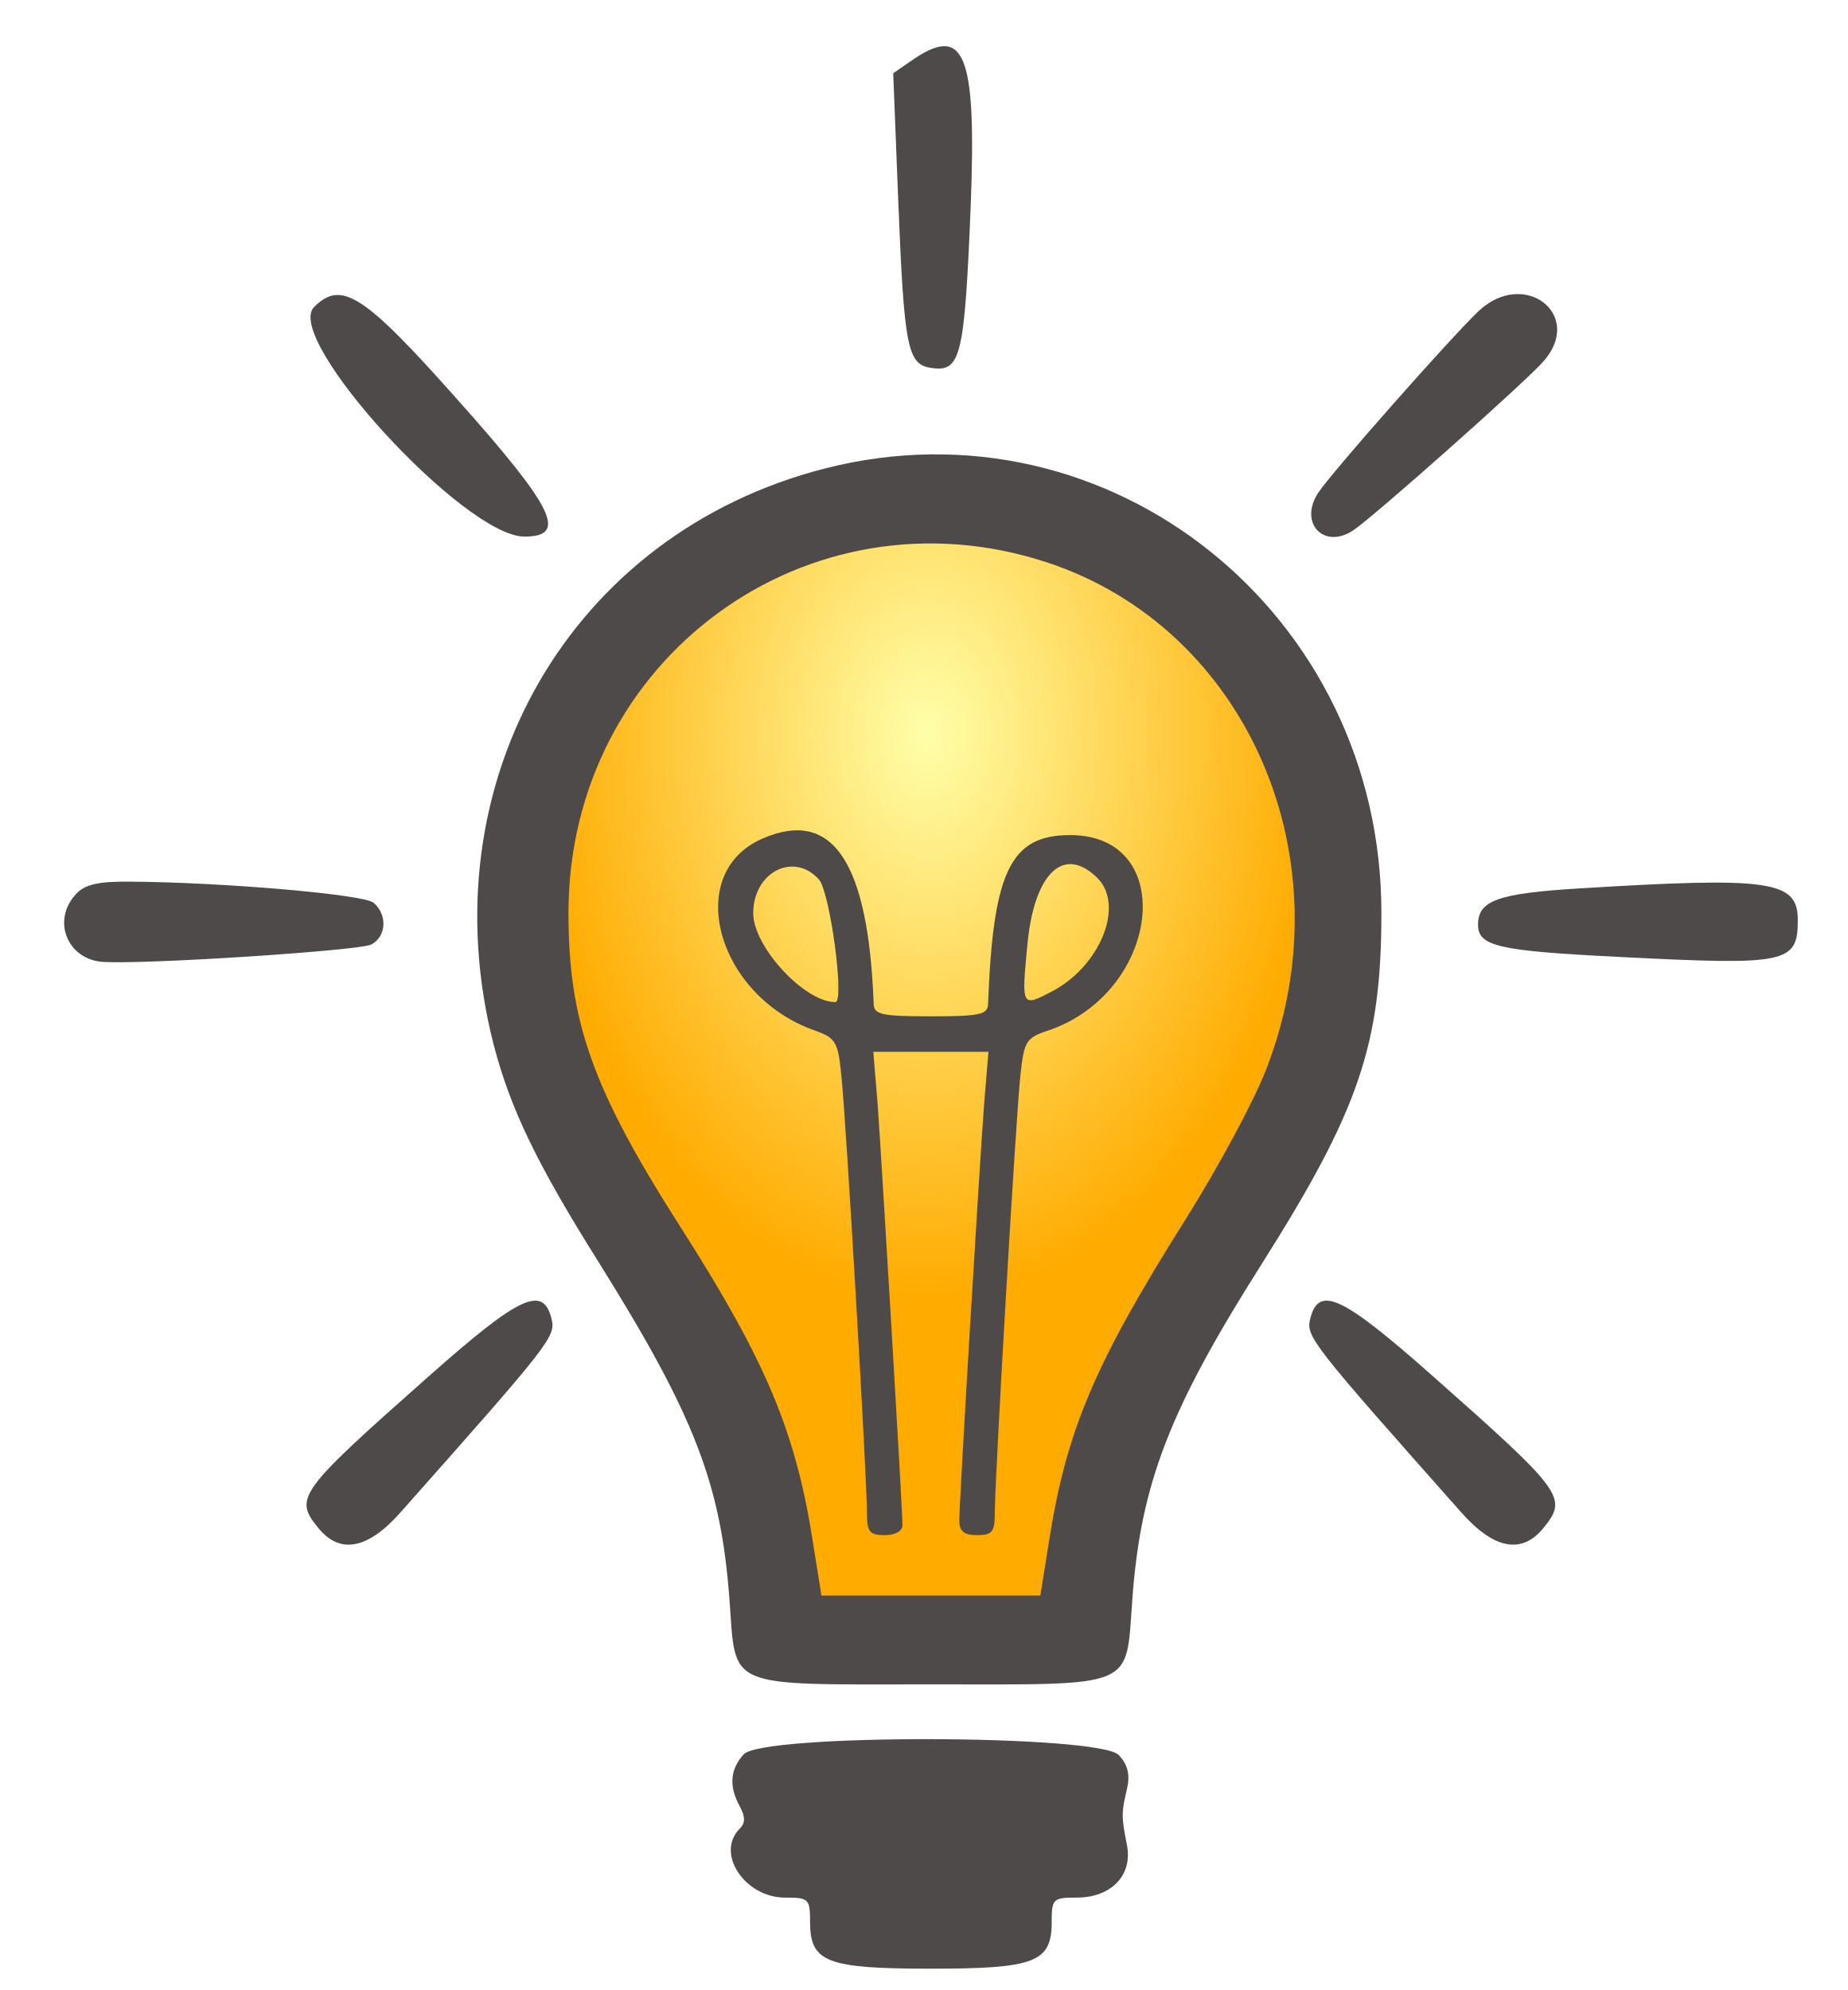
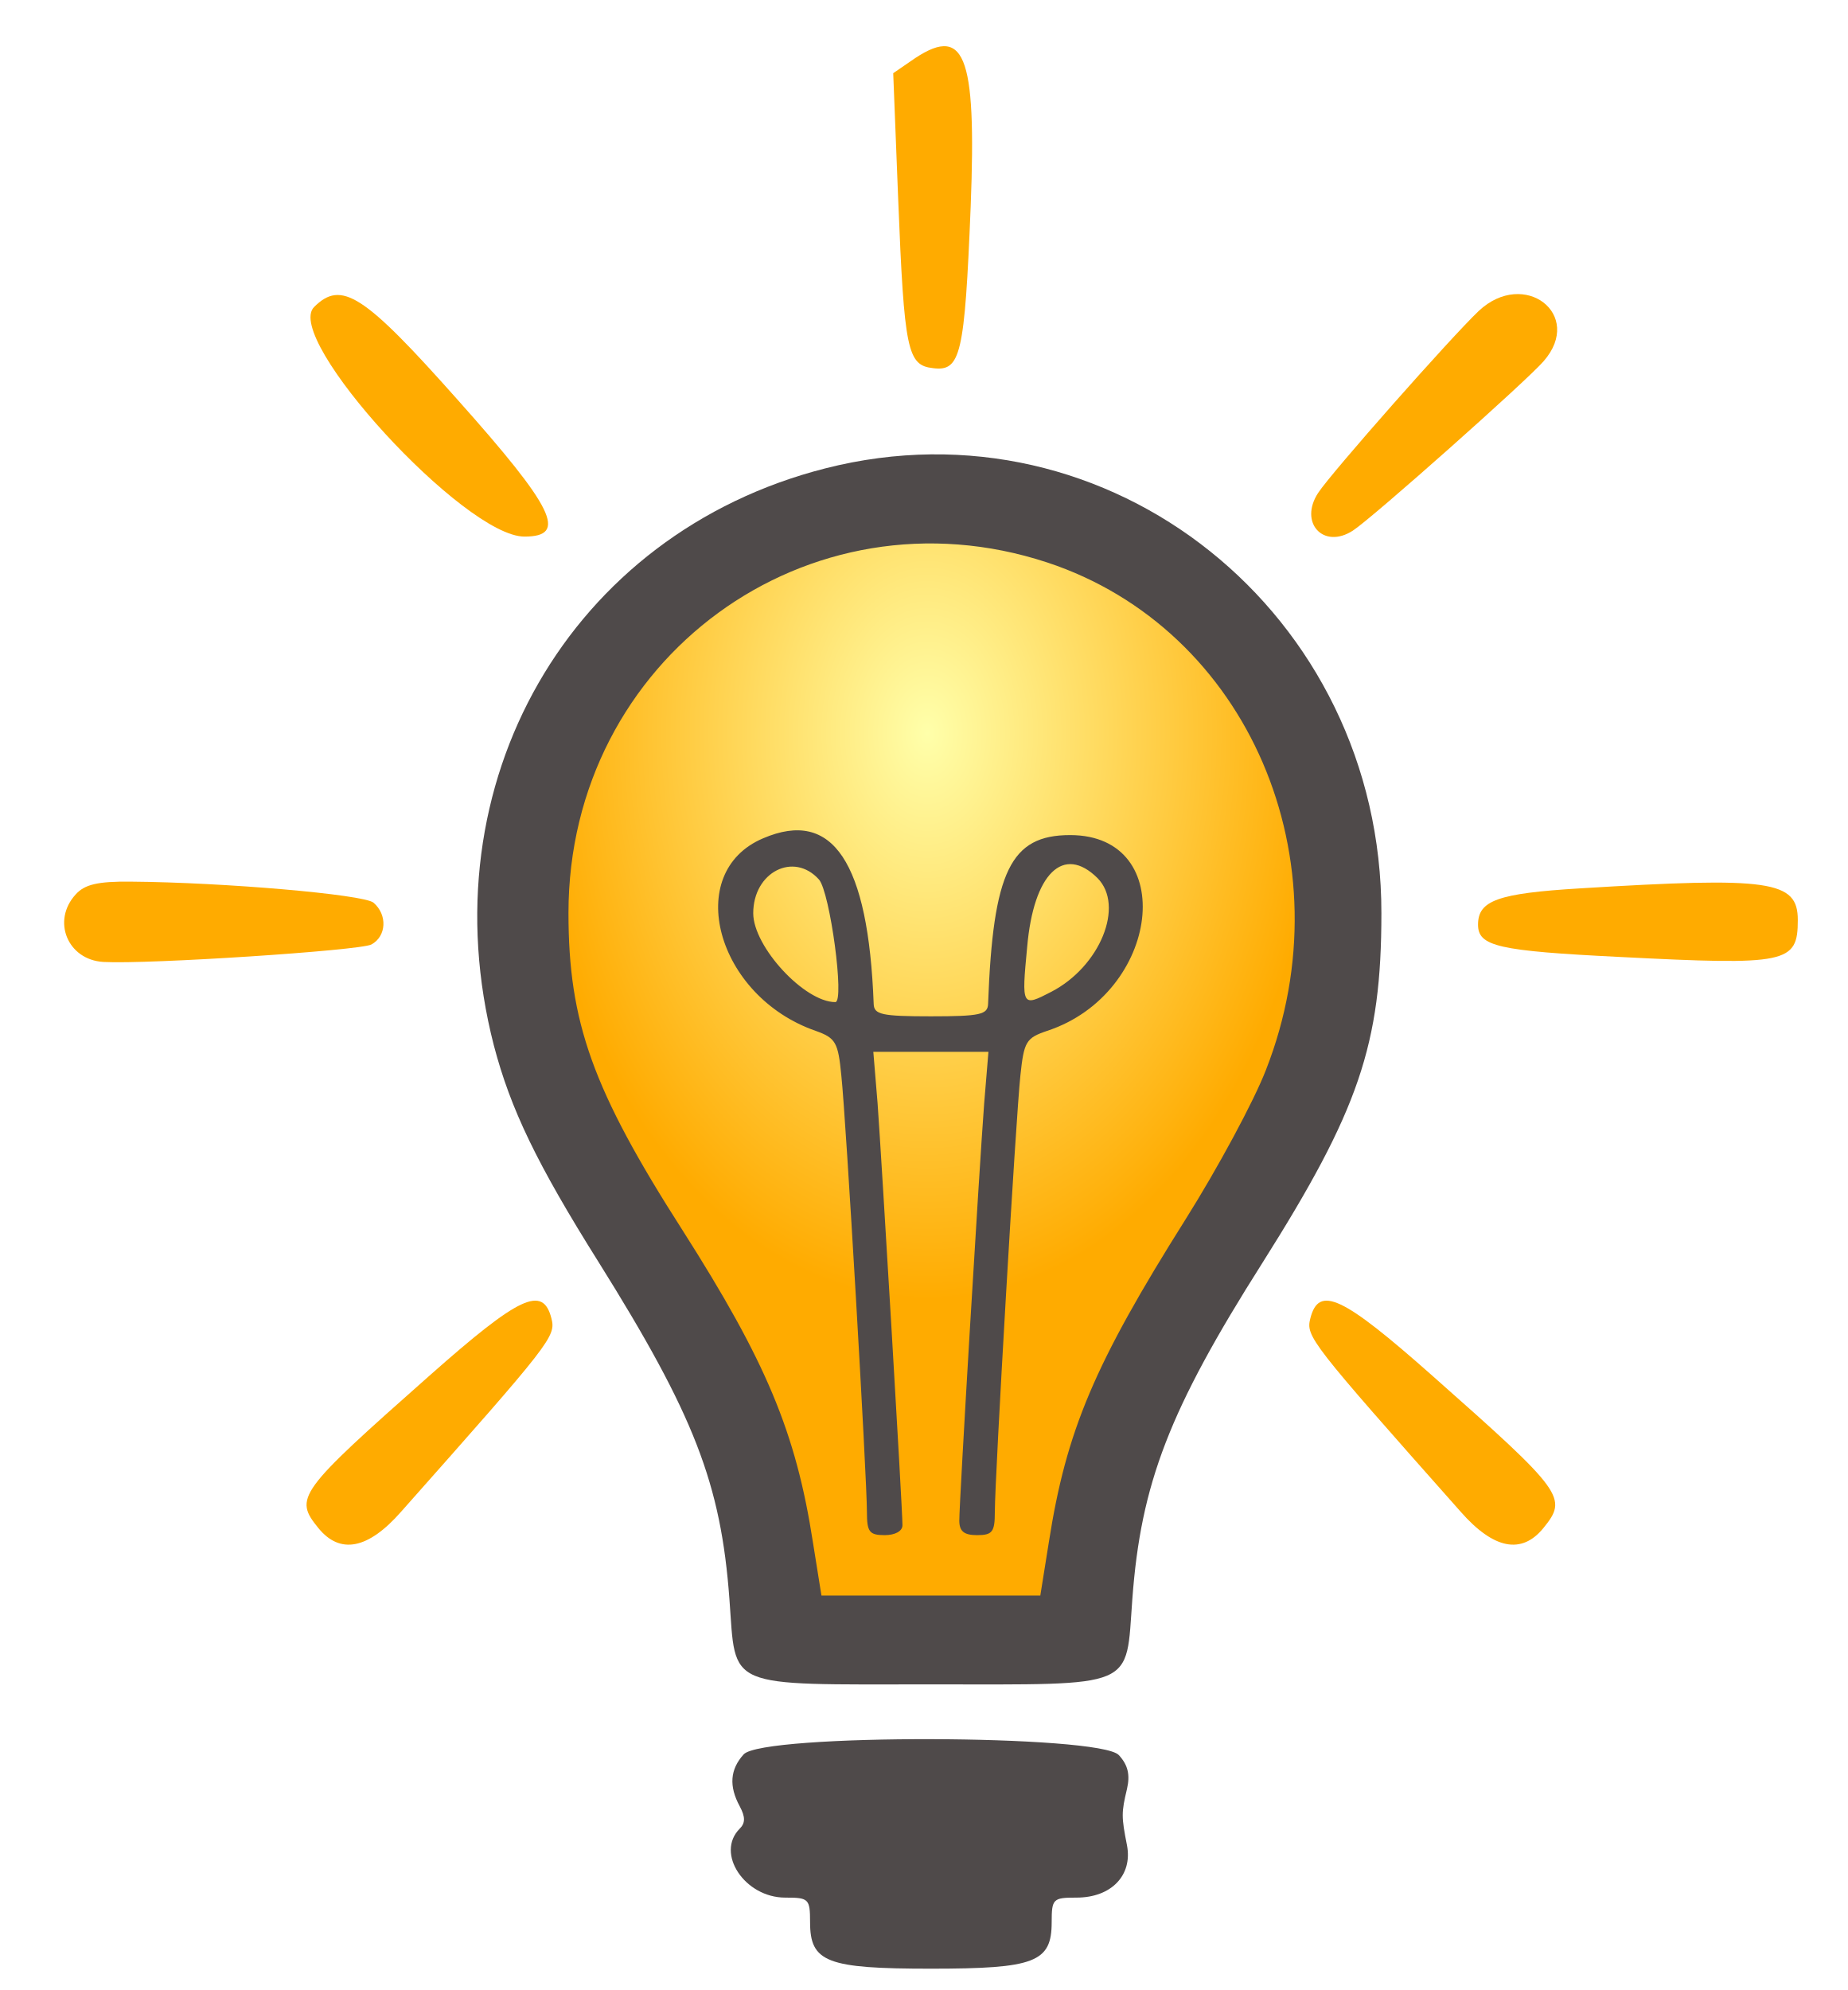
<svg xmlns="http://www.w3.org/2000/svg" width="260" height="280" preserveAspectRatio="xMidYMid meet">
  <g>
    <path d="m111,229l-9.5,-40.5l-27,-52.5l8.5,-41l25.5,-18l21.5,-5.5l28,7l19,17l9.5,41.5l-26.5,51l-9.5,42.5l-39.5,-1.5z" fill="url(#radialGradient)" />
    <g transform="translate(0,300) scale(0.05,-0.05)" fill="#4f4a4a">
-       <path d="m2562,5827l-48,-33l14,-355c17,-426 26,-467 98,-475c78,-10 89,37 106,454c17,436 -17,517 -170,409z" />
-       <path d="m4162,5125c-78,-74 -413,-453 -452,-512c-55,-84 15,-160 98,-106c54,35 491,423 537,477c114,131 -55,261 -183,141z" />
-       <path d="m884,5136c-88,-88 423,-646 592,-646c123,0 84,80 -188,385c-264,297 -327,338 -404,261z" />
+       <path d="m2562,5827l-48,-33l14,-355c17,-426 26,-467 98,-475c78,-10 89,37 106,454c17,436 -17,517 -170,409z" fill="#ffab00" />
+       <path d="m4162,5125c-78,-74 -413,-453 -452,-512c-55,-84 15,-160 98,-106c54,35 491,423 537,477c114,131 -55,261 -183,141z" fill="#ffab00" />
+       <path d="m884,5136c-88,-88 423,-646 592,-646c123,0 84,80 -188,385c-264,297 -327,338 -404,261z" fill="#ffab00" />
      <path d="m2323,4682c-719,-183 -1123,-887 -933,-1624c47,-179 121,-333 295,-610c269,-430 344,-623 368,-948c19,-255 -17,-240 567,-240c584,0 548,-15 567,240c24,325 104,533 366,946c271,429 335,614 335,984c1,843 -765,1456 -1565,1252zm625,-265c565,-187 846,-839 615,-1428c-34,-88 -136,-277 -226,-420c-257,-408 -336,-595 -385,-909l-24,-150l-308,0l-308,0l-24,150c-48,310 -132,509 -367,878c-253,395 -321,585 -321,893c0,715 675,1208 1348,986z" />
      <path d="m2148,3641c-227,-96 -132,-445 148,-542c56,-20 63,-32 72,-126c13,-119 72,-1131 72,-1228c0,-56 7,-65 50,-65c29,0 50,11 50,28c0,48 -59,1035 -70,1187l-12,145l162,0l162,0l-12,-145c-14,-185 -70,-1119 -70,-1174c0,-30 13,-41 50,-41c43,0 50,9 50,65c0,97 59,1109 72,1229c10,95 16,105 75,125c319,105 372,551 65,551c-168,0 -217,-102 -231,-475c-1,-30 -22,-35 -161,-35c-139,0 -160,5 -161,35c-15,399 -115,550 -311,466zm157,-116c31,-35 73,-345 46,-345c-87,0 -231,156 -231,250c0,116 114,174 185,95zm784,4c77,-78 7,-249 -130,-320c-83,-43 -84,-42 -68,126c18,207 102,289 198,194z" />
-       <path d="m213,3483c-68,-74 -23,-184 78,-190c128,-7 720,32 754,49c43,23 46,84 6,118c-29,23 -420,57 -683,59c-93,1 -130,-8 -155,-36z" />
-       <path d="m4446,3500c-230,-14 -286,-34 -286,-102c0,-61 56,-74 400,-91c470,-24 500,-18 500,104c0,111 -77,122 -614,89z" />
-       <path d="m1209,2129c-372,-329 -382,-344 -313,-429c61,-75 140,-60 233,46c424,478 436,493 423,544c-24,94 -90,63 -343,-161z" />
-       <path d="m3688,2290c-13,-51 -1,-66 423,-544c93,-106 172,-121 233,-46c69,85 59,100 -313,429c-253,224 -319,255 -343,161z" />
+       <path d="m213,3483c-68,-74 -23,-184 78,-190c128,-7 720,32 754,49c43,23 46,84 6,118c-29,23 -420,57 -683,59c-93,1 -130,-8 -155,-36z" fill="#ffab00" />
+       <path d="m4446,3500c-230,-14 -286,-34 -286,-102c0,-61 56,-74 400,-91c470,-24 500,-18 500,104c0,111 -77,122 -614,89z" fill="#ffab00" />
+       <path d="m1209,2129c-372,-329 -382,-344 -313,-429c61,-75 140,-60 233,46c424,478 436,493 423,544c-24,94 -90,63 -343,-161z" fill="#ffab00" />
+       <path d="m3688,2290c-13,-51 -1,-66 423,-544c93,-106 172,-121 233,-46c69,85 59,100 -313,429c-253,224 -319,255 -343,161z" fill="#ffab00" />
      <path d="m2093,1063c-38,-42 -42,-89 -11,-146c16,-30 16,-47 0,-63c-69,-69 14,-194 128,-194c66,0 70,-3 70,-69c0,-113 47,-131 340,-131c293,0 340,18 340,131c0,66 4,69 70,69c98,0 158,63 142,147c-16,81 -16,92 0,159c9,39 3,67 -23,95c-53,58 -1003,61 -1056,2z" />
    </g>
  </g>
  <defs>
    <radialGradient r="0.5" cy="0.2" cx="0.5" spreadMethod="pad" id="radialGradient">
      <stop offset="0" stop-color="#ffffaa" />
      <stop offset="1" stop-opacity="1" stop-color="#ffab00" />
    </radialGradient>
  </defs>
</svg>
